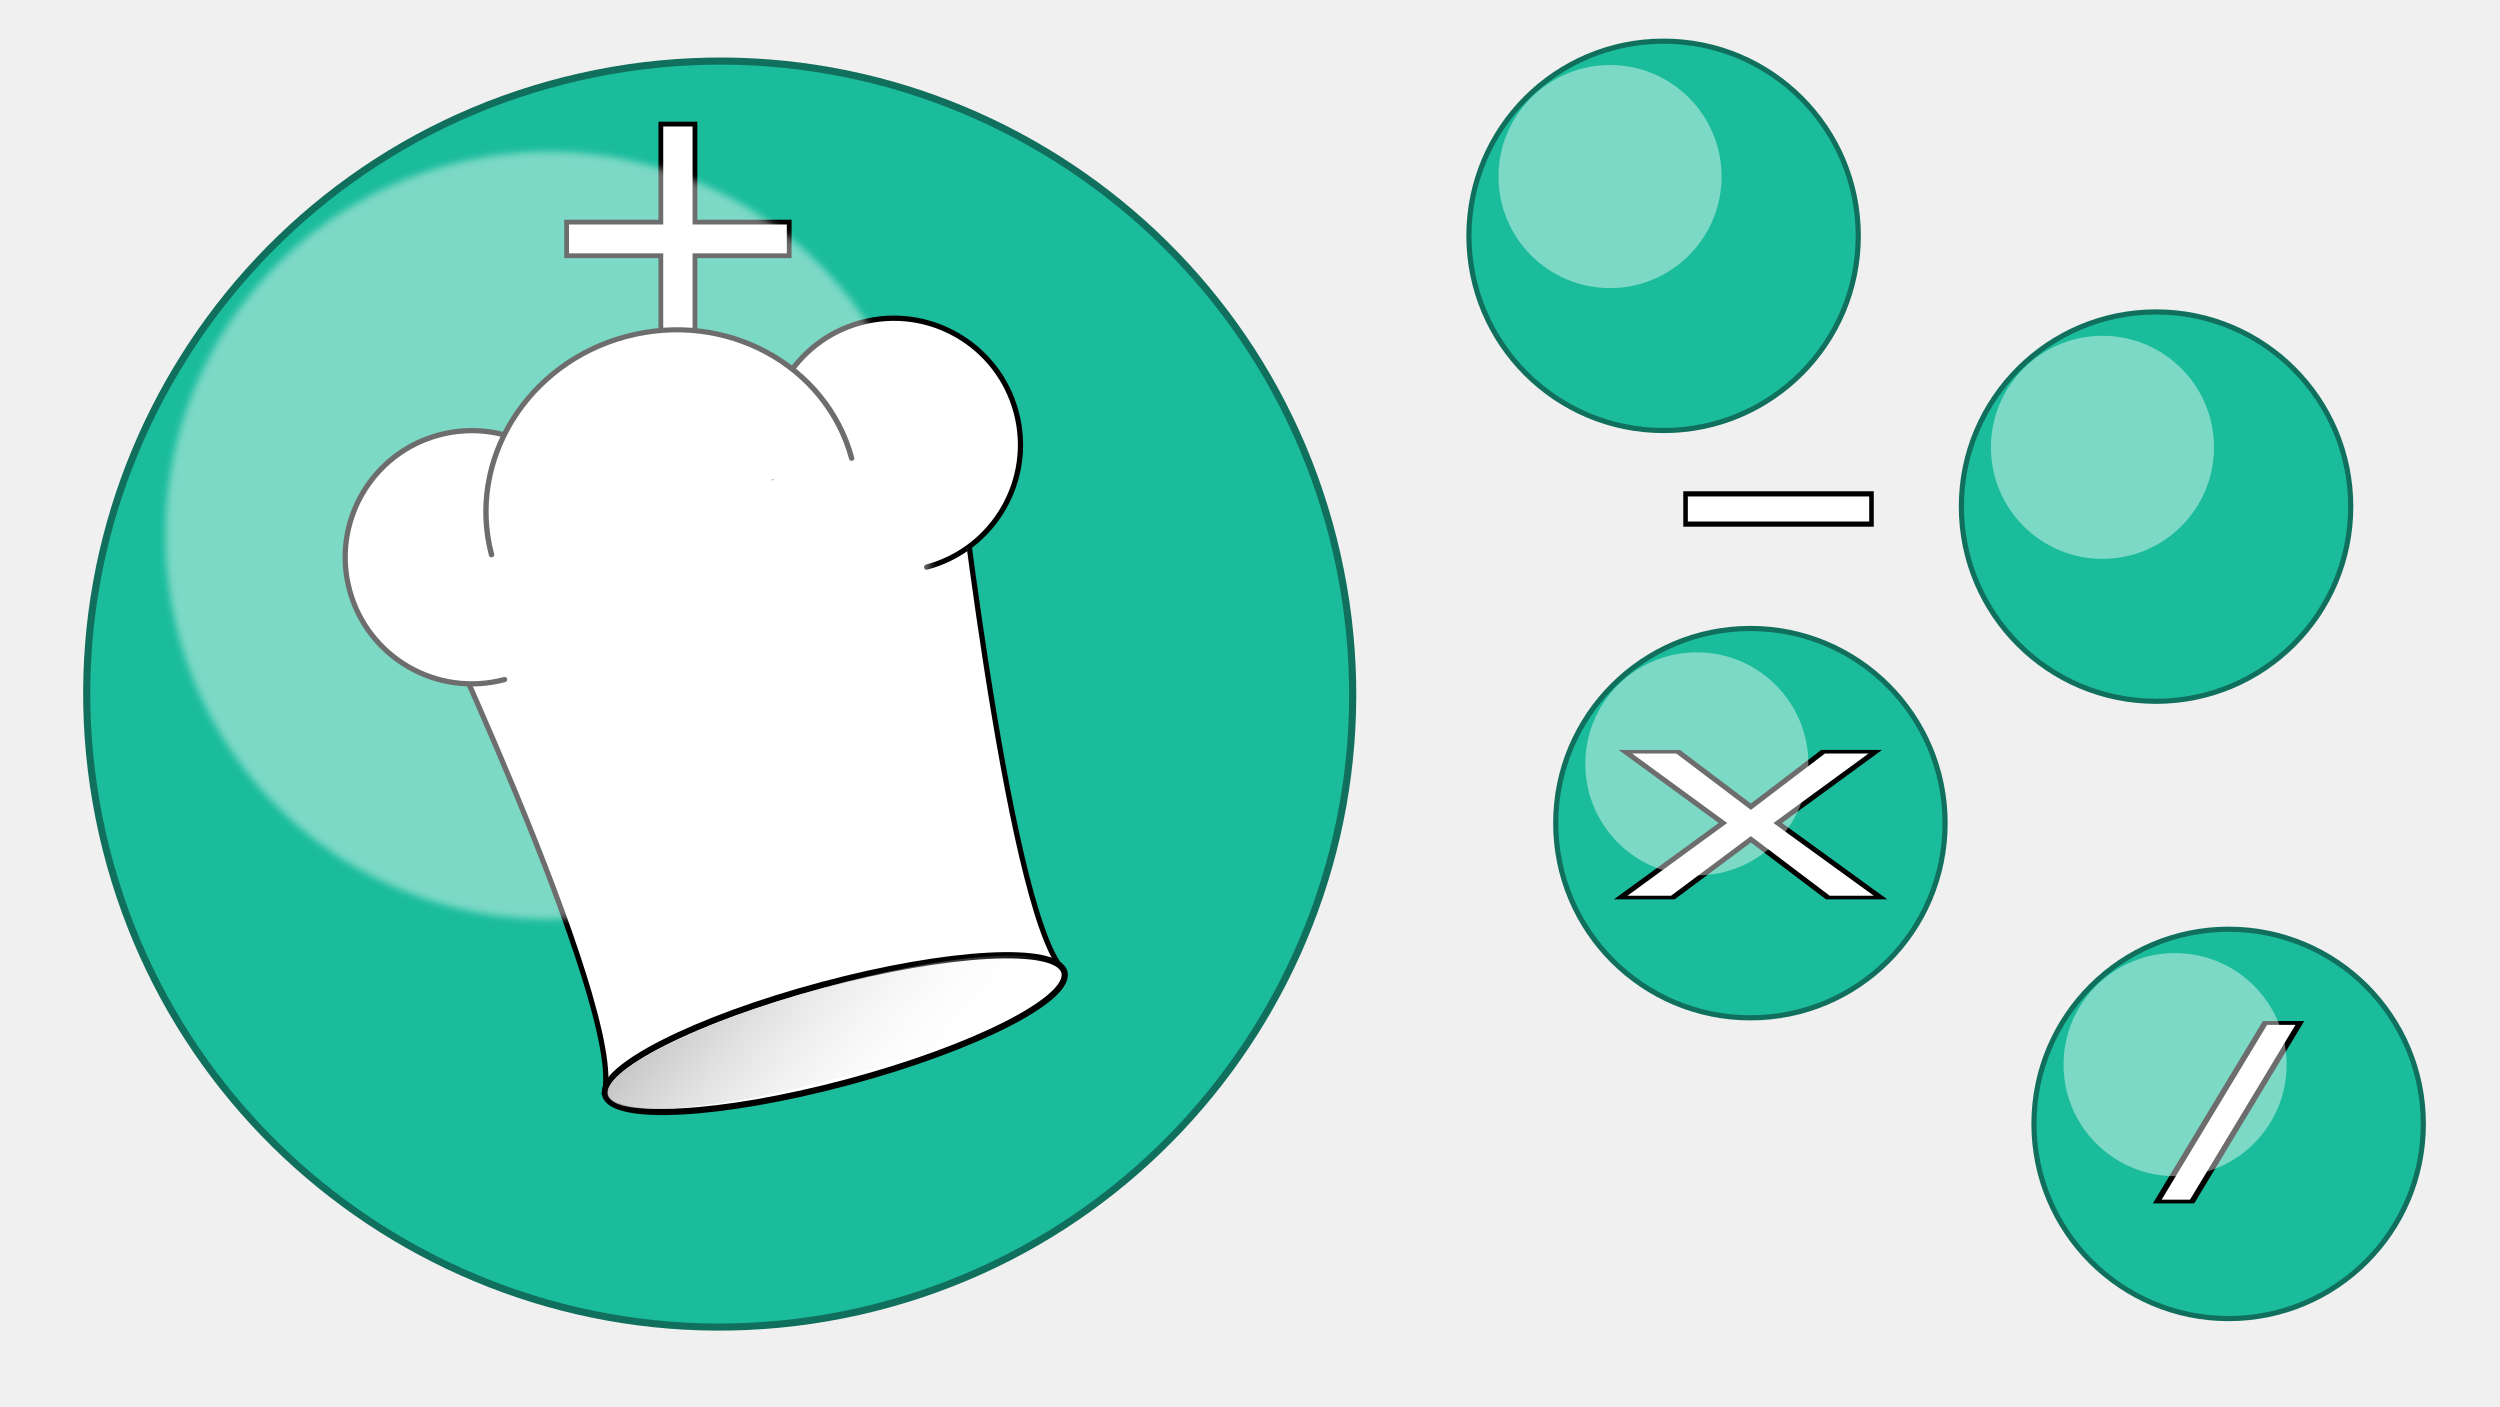
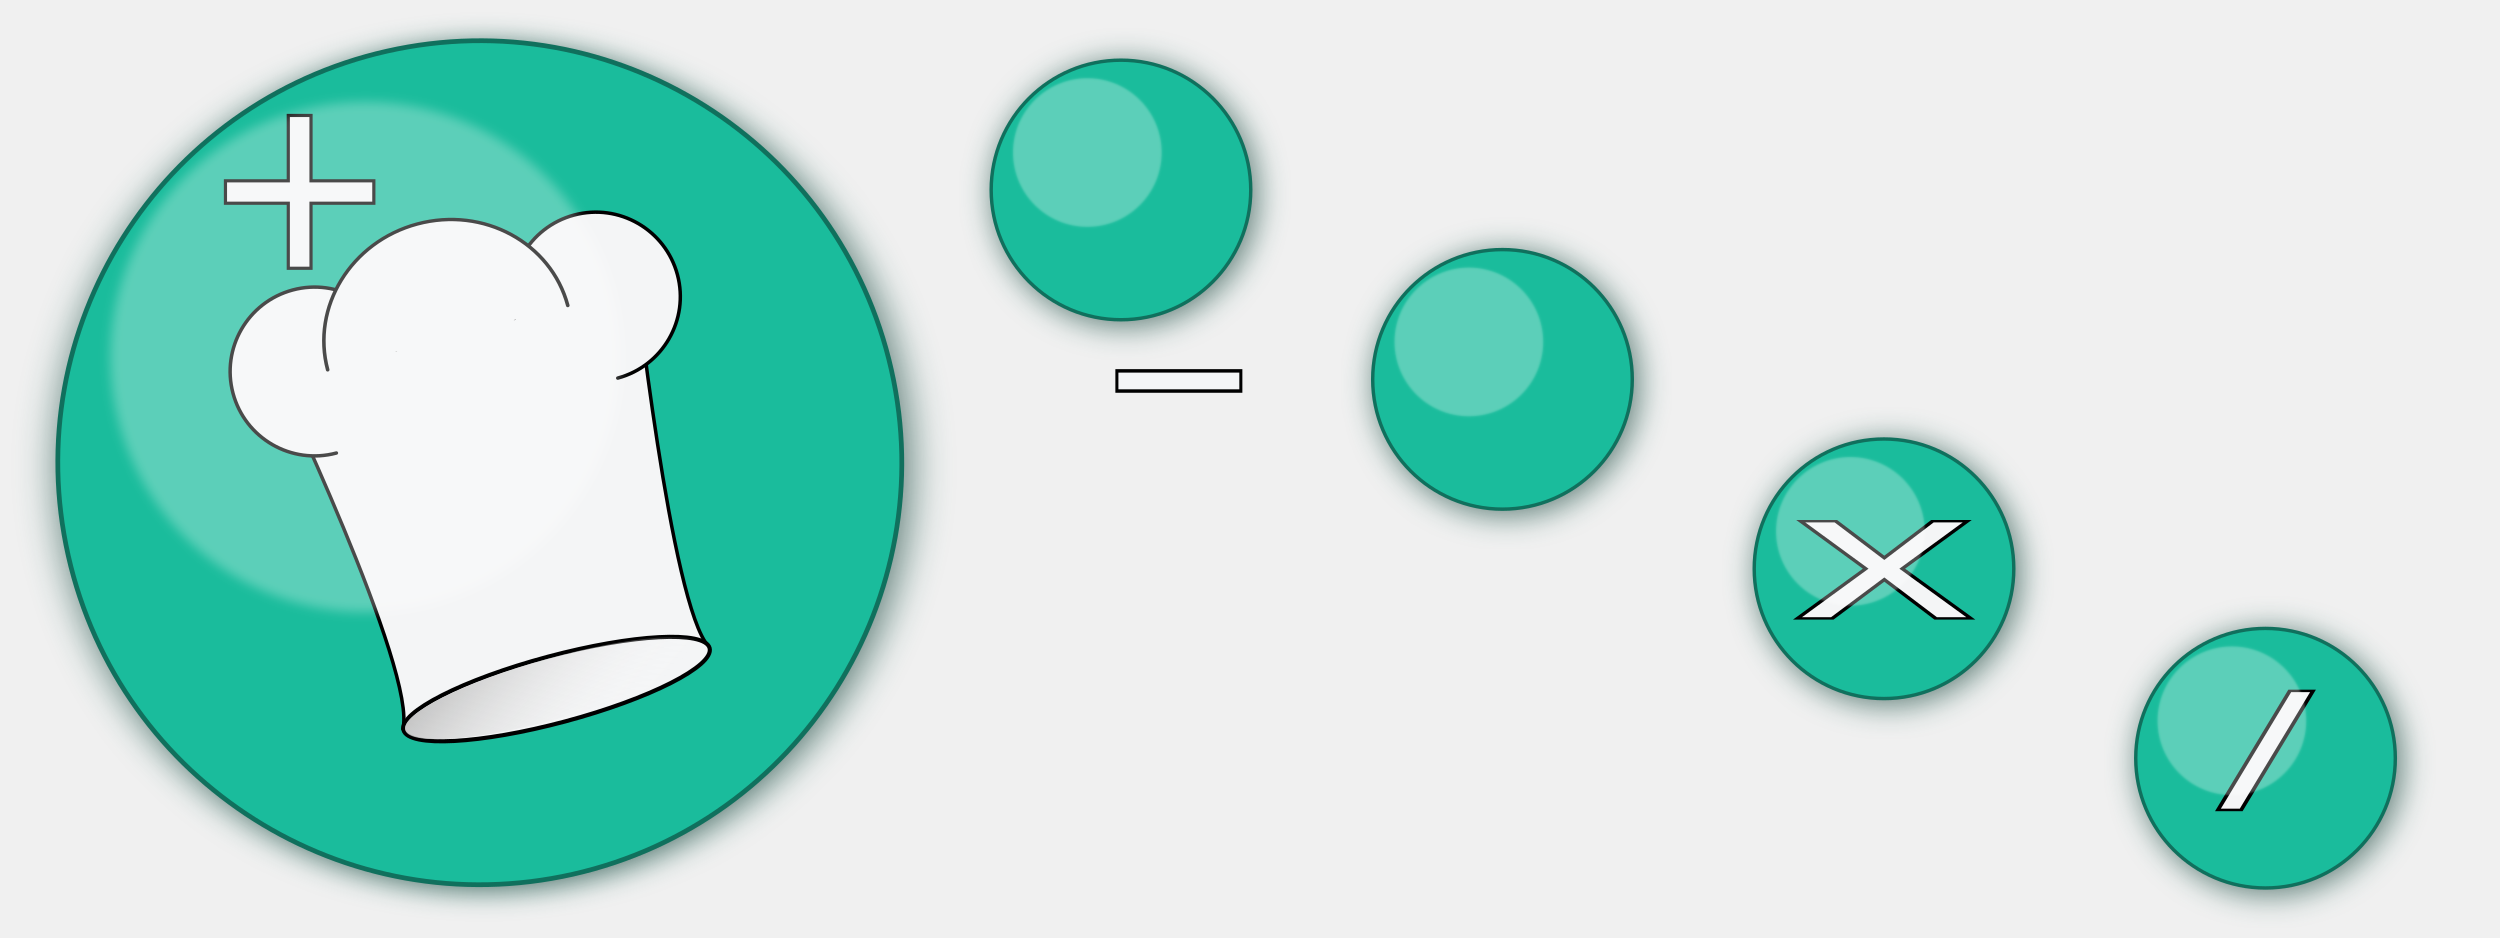
- <svg xmlns="http://www.w3.org/2000/svg" xmlns:xlink="http://www.w3.org/1999/xlink" width="1600" height="900" id="svg2" version="1.1">
+ <svg xmlns="http://www.w3.org/2000/svg" xmlns:xlink="http://www.w3.org/1999/xlink" width="2400" height="900" id="svg2" version="1.1">
  <defs id="defs4">
    <linearGradient id="linearGradient5101">
      <stop style="stop-color:#bbbbbb;stop-opacity:1;" offset="0" id="stop5103" />
      <stop style="stop-color:#ffffff;stop-opacity:0;" offset="1" id="stop5105" />
    </linearGradient>
    <linearGradient id="linearGradient4840">
      <stop style="stop-color:#c2bcbb;stop-opacity:1;" offset="0" id="stop4842" />
      <stop style="stop-color:#ffffff;stop-opacity:0;" offset="1" id="stop4844" />
    </linearGradient>
    <linearGradient id="linearGradient4816">
      <stop style="stop-color:#ffffff;stop-opacity:1;" offset="0" id="stop4818" />
      <stop id="stop4824" offset="0.819" style="stop-color:#ffffff;stop-opacity:1;" />
      <stop style="stop-color:#1abc9c;stop-opacity:1;" offset="1" id="stop4820" />
    </linearGradient>
    <linearGradient xlink:href="#linearGradient4840" id="linearGradient4861" gradientUnits="userSpaceOnUse" x1="-833.824" y1="248.401" x2="-696.682" y2="431.258" />
-     <filter id="filter5035">
-       <feGaussianBlur stdDeviation="1.505" id="feGaussianBlur5037" />
+     <linearGradient xlink:href="#linearGradient5101" id="linearGradient5117" gradientUnits="userSpaceOnUse" x1="400.534" y1="530.675" x2="513.169" y2="686.396" />
+     <filter id="filter3900" color-interpolation-filters="sRGB">
+       <feGaussianBlur stdDeviation="14.232" id="feGaussianBlur3902" />
    </filter>
-     <linearGradient xlink:href="#linearGradient5101" id="linearGradient5107" x1="400.534" y1="530.675" x2="513.169" y2="686.396" gradientUnits="userSpaceOnUse" />
-     <linearGradient xlink:href="#linearGradient5101" id="linearGradient5113" gradientUnits="userSpaceOnUse" x1="400.534" y1="530.675" x2="513.169" y2="686.396" />
-     <linearGradient xlink:href="#linearGradient5101" id="linearGradient5117" gradientUnits="userSpaceOnUse" x1="400.534" y1="530.675" x2="513.169" y2="686.396" />
+     <filter id="filter3912" x="-0.138" width="1.275" y="-0.138" height="1.275" color-interpolation-filters="sRGB">
+       <feGaussianBlur stdDeviation="17.255" id="feGaussianBlur3914" />
+     </filter>
+     <filter id="filter3916" x="-0.138" width="1.275" y="-0.138" height="1.275" color-interpolation-filters="sRGB">
+       <feGaussianBlur stdDeviation="17.255" id="feGaussianBlur3918" />
+     </filter>
+     <filter id="filter3920" x="-0.138" width="1.275" y="-0.138" height="1.275" color-interpolation-filters="sRGB">
+       <feGaussianBlur stdDeviation="17.255" id="feGaussianBlur3922" />
+     </filter>
+     <filter id="filter3924" x="-0.138" width="1.275" y="-0.138" height="1.275" color-interpolation-filters="sRGB">
+       <feGaussianBlur stdDeviation="17.255" id="feGaussianBlur3926" />
+     </filter>
+     <filter id="filter3978" color-interpolation-filters="sRGB">
+       <feGaussianBlur stdDeviation="3.01" id="feGaussianBlur3980" />
+     </filter>
+     <filter id="filter3982" color-interpolation-filters="sRGB">
+       <feGaussianBlur stdDeviation="3.01" id="feGaussianBlur3984" />
+     </filter>
+     <filter id="filter3986" color-interpolation-filters="sRGB">
+       <feGaussianBlur stdDeviation="3.01" id="feGaussianBlur3988" />
+     </filter>
+     <filter id="filter3990" color-interpolation-filters="sRGB">
+       <feGaussianBlur stdDeviation="3.01" id="feGaussianBlur3992" />
+     </filter>
+     <filter id="filter3994" color-interpolation-filters="sRGB">
+       <feGaussianBlur stdDeviation="3.01" id="feGaussianBlur3996" />
+     </filter>
  </defs>
  <g id="layer1" transform="translate(0,-152.3622)">
-     <path style="fill:#1abc9c;fill-opacity:1;stroke:#10705d;stroke-width:4;stroke-miterlimit:4;stroke-opacity:1;stroke-dasharray:none" id="path4803" d="m -440,195.219 a 355.714,355.714 0 1 1 -711.429,0 355.714,355.714 0 1 1 711.429,0 z" transform="matrix(1.110645,-0.2509674,0.2509674,1.110645,1295.379,180.0538)" />
-     <g id="g4986" transform="translate(-937.4216,-1034.396)">
-       <path id="path4719" d="M 369.579,833.421 302.784,607.194" style="fill:none;stroke:#000000;stroke-width:4.555;stroke-linecap:round;stroke-linejoin:round;stroke-miterlimit:4;stroke-opacity:1;stroke-dasharray:none;stroke-dashoffset:0" />
-       <path id="path4721" d="M 655.885,766.647 619.819,543.81" style="fill:none;stroke:#000000;stroke-width:4.555;stroke-linecap:round;stroke-linejoin:round;stroke-miterlimit:4;stroke-opacity:1;stroke-dasharray:none;stroke-dashoffset:0" />
-       <path id="path4723" d="M 338.879,443.383 C 173.008,424.262 125.871,570.522 329.133,614.211" style="fill:none;stroke:#000000;stroke-width:4.555;stroke-linecap:round;stroke-linejoin:round;stroke-miterlimit:4;stroke-opacity:1;stroke-dasharray:none;stroke-dashoffset:0" />
-       <path id="path4725" d="M 309.057,441.867 C 291.165,357.469 517.282,304.922 556.345,378.639" style="fill:none;stroke:#000000;stroke-width:4.555;stroke-linecap:round;stroke-linejoin:round;stroke-miterlimit:4;stroke-opacity:1;stroke-dasharray:none;stroke-dashoffset:0" />
-       <path id="path4727" d="m 523.489,399.309 c 139.253,-98.681 211.046,57.26 74.182,161.298" style="fill:none;stroke:#000000;stroke-width:4.555;stroke-linecap:round;stroke-linejoin:round;stroke-miterlimit:4;stroke-opacity:1;stroke-dasharray:none;stroke-dashoffset:0" />
-       <path transform="matrix(1.110645,-0.2509674,0.2509674,1.110645,1282.863,200.8478)" d="m -646.498,363.943 c 0,19.805 -57.889,35.86 -129.3,35.86 -71.41,0 -129.3,-16.055 -129.3,-35.86 0,-19.805 57.889,-35.86 129.3,-35.86 71.41,0 129.3,16.055 129.3,35.86 z" id="path4729" style="fill:none;stroke:#000000;stroke-width:4;stroke-linecap:round;stroke-linejoin:round;stroke-miterlimit:4;stroke-opacity:1;stroke-dasharray:none;stroke-dashoffset:0" />
-       <path style="fill:none;stroke:#000000;stroke-width:4;stroke-linecap:round;stroke-linejoin:round;stroke-miterlimit:4;stroke-opacity:1;stroke-dasharray:none;stroke-dashoffset:0" id="path4731" d="m -905.097,363.943 c 0,-19.805 57.889,-35.86 129.3,-35.86 71.41,0 129.3,16.055 129.3,35.86" transform="matrix(1.122489,-0.2536438,0.2508264,1.110021,1285.622,170.971)" />
-       <path style="fill:url(#linearGradient4861);fill-opacity:1;stroke:none" id="path4733" d="m -646.498,363.943 c 0,19.805 -57.889,35.86 -129.3,35.86 -71.41,0 -129.3,-16.055 -129.3,-35.86 0,-19.805 57.889,-35.86 129.3,-35.86 71.41,0 129.3,16.055 129.3,35.86 z" transform="matrix(1.110645,-0.2509674,0.2509674,1.110645,1282.863,200.8478)" />
+     <path transform="matrix(1.110645,-0.2509674,0.2509674,1.110645,1299.379,184.0538)" d="m -440,195.219 c 0,196.456 -159.259,355.714 -355.714,355.714 -196.456,0 -355.714,-159.259 -355.714,-355.714 0,-196.456 159.259,-355.714 355.714,-355.714 196.456,0 355.714,159.259 355.714,355.714 z" id="path3894" style="fill:#062a23;fill-opacity:0.608;stroke:#10705d;stroke-width:4;stroke-miterlimit:4;stroke-opacity:1;stroke-dasharray:none;filter:url(#filter3900)" />
+     <path style="fill:#1abc9c;fill-opacity:1;stroke:#10705d;stroke-width:4;stroke-miterlimit:4;stroke-opacity:1;stroke-dasharray:none" id="path4803" d="m -440,195.219 c 0,196.456 -159.259,355.714 -355.714,355.714 -196.456,0 -355.714,-159.259 -355.714,-355.714 0,-196.456 159.259,-355.714 355.714,-355.714 196.456,0 355.714,159.259 355.714,355.714 z" transform="matrix(1.110645,-0.2509674,0.2509674,1.110645,1295.379,180.0538)" />
+     <path style="fill:none;stroke:#000000;stroke-width:4.555;stroke-linecap:round;stroke-linejoin:round;stroke-miterlimit:4;stroke-opacity:1;stroke-dasharray:none;stroke-dashoffset:0" d="M -616.33,926.355 -683.124,700.128" id="path4719" />
+     <path style="fill:none;stroke:#000000;stroke-width:4.555;stroke-linecap:round;stroke-linejoin:round;stroke-miterlimit:4;stroke-opacity:1;stroke-dasharray:none;stroke-dashoffset:0" d="M -330.024,859.582 -366.09,636.744" id="path4721" />
+     <path style="fill:none;stroke:#000000;stroke-width:4.555;stroke-linecap:round;stroke-linejoin:round;stroke-miterlimit:4;stroke-opacity:1;stroke-dasharray:none;stroke-dashoffset:0" d="m -647.029,536.317 c -165.872,-19.121 -213.008,127.139 -9.746,170.829" id="path4723" />
+     <path style="fill:none;stroke:#000000;stroke-width:4.555;stroke-linecap:round;stroke-linejoin:round;stroke-miterlimit:4;stroke-opacity:1;stroke-dasharray:none;stroke-dashoffset:0" d="m -676.852,534.801 c -17.892,-84.398 208.226,-136.945 247.288,-63.228" id="path4725" />
+     <path style="fill:none;stroke:#000000;stroke-width:4.555;stroke-linecap:round;stroke-linejoin:round;stroke-miterlimit:4;stroke-opacity:1;stroke-dasharray:none;stroke-dashoffset:0" d="m -462.42,492.243 c 139.253,-98.681 211.046,57.26 74.182,161.298" id="path4727" />
+     <path style="fill:none;stroke:#000000;stroke-width:4;stroke-linecap:round;stroke-linejoin:round;stroke-miterlimit:4;stroke-opacity:1;stroke-dasharray:none;stroke-dashoffset:0" id="path4729" d="m -646.498,363.943 c 0,19.805 -57.889,35.86 -129.3,35.86 -71.41,0 -129.3,-16.055 -129.3,-35.86 0,-19.805 57.889,-35.86 129.3,-35.86 71.41,0 129.3,16.055 129.3,35.86 z" transform="matrix(1.110645,-0.2509674,0.2509674,1.110645,296.9539,293.7818)" />
+     <path transform="matrix(1.122489,-0.2536438,0.2508264,1.110021,299.7133,263.905)" d="m -905.097,363.943 c 0,-19.805 57.889,-35.86 129.3,-35.86 71.41,0 129.3,16.055 129.3,35.86" id="path4731" style="fill:none;stroke:#000000;stroke-width:4;stroke-linecap:round;stroke-linejoin:round;stroke-miterlimit:4;stroke-opacity:1;stroke-dasharray:none;stroke-dashoffset:0" />
+     <path transform="matrix(1.110645,-0.2509674,0.2509674,1.110645,296.9539,293.7818)" d="m -646.498,363.943 c 0,19.805 -57.889,35.86 -129.3,35.86 -71.41,0 -129.3,-16.055 -129.3,-35.86 0,-19.805 57.889,-35.86 129.3,-35.86 71.41,0 129.3,16.055 129.3,35.86 z" id="path4733" style="fill:url(#linearGradient4861);fill-opacity:1;stroke:none" />
+     <g id="g3099" transform="translate(11.42857,31.42855)">
+       <path style="fill:#062a23;fill-opacity:0.569;stroke:#10705d;stroke-width:4;stroke-linecap:round;stroke-linejoin:round;stroke-miterlimit:4;stroke-opacity:1;stroke-dasharray:none;stroke-dashoffset:0;filter:url(#filter3912)" id="path3904" d="m 1311.178,250.472 c 0,83.126 -67.387,150.513 -150.513,150.513 -83.126,0 -150.513,-67.387 -150.513,-150.513 0,-83.126 67.387,-150.513 150.513,-150.513 83.126,0 150.513,67.387 150.513,150.513 z" transform="matrix(0.8277916,0,0,0.8277916,107.9118,99.9615)" />
+       <g id="g3060">
+         <path style="fill:#1abc9c;fill-opacity:1;stroke:#10705d;stroke-width:4;stroke-linecap:round;stroke-linejoin:round;stroke-miterlimit:4;stroke-opacity:1;stroke-dasharray:none;stroke-dashoffset:0" id="path4872" d="m 1311.178,250.472 c 0,83.126 -67.387,150.513 -150.513,150.513 -83.126,0 -150.513,-67.387 -150.513,-150.513 0,-83.126 67.387,-150.513 150.513,-150.513 83.126,0 150.513,67.387 150.513,150.513 z" transform="matrix(0.8277916,0,0,0.8277916,103.9118,95.9615)" />
+         <text xml:space="preserve" style="font-size:303.115px;font-style:normal;font-variant:normal;font-weight:normal;font-stretch:normal;text-align:center;line-height:100%;writing-mode:lr-tb;text-anchor:middle;fill:#f4f5f6;fill-opacity:1;stroke:#000000;stroke-width:3.057;stroke-miterlimit:4;stroke-opacity:1;stroke-dasharray:none;font-family:League Gothic;-inkscape-font-specification:League Gothic" x="1064.638" y="412.117" id="text4884">
+           <tspan x="1064.638" y="412.117" id="tspan4886" style="fill:#f4f5f6;fill-opacity:1;stroke-width:3.057">
+             <tspan x="1064.638" y="412.117" style="fill:#f4f5f6;fill-opacity:1;stroke:#000000;stroke-width:3.057;stroke-miterlimit:4;stroke-opacity:1;stroke-dasharray:none" id="tspan4888">+</tspan>
+           </tspan>
+         </text>
+         <path transform="matrix(0.4742701,0,0,0.4742701,481.948,148.5663)" d="m 1311.178,250.472 c 0,83.126 -67.387,150.513 -150.513,150.513 -83.126,0 -150.513,-67.387 -150.513,-150.513 0,-83.126 67.387,-150.513 150.513,-150.513 83.126,0 150.513,67.387 150.513,150.513 z" id="path4874" style="fill:#ffffff;fill-opacity:0.29;stroke:none;filter:url(#filter3982)" />
+       </g>
    </g>
-     <g id="g5123" transform="translate(-76.77159,-12.12183)">
-       <path transform="matrix(0.8277916,0,0,0.8277916,180.6834,108.0833)" d="m 1311.178,250.472 c 0,83.126 -67.387,150.513 -150.513,150.513 -83.126,0 -150.513,-67.387 -150.513,-150.513 0,-83.126 67.387,-150.513 150.513,-150.513 83.126,0 150.513,67.387 150.513,150.513 z" id="path4872" style="fill:#1abc9c;fill-opacity:1;stroke:#10705d;stroke-width:4;stroke-linecap:round;stroke-linejoin:round;stroke-miterlimit:4;stroke-opacity:1;stroke-dasharray:none;stroke-dashoffset:0" />
-       <text id="text4884" y="424.239" x="1141.409" style="font-size:303.115px;font-style:normal;font-variant:normal;font-weight:normal;font-stretch:normal;text-align:center;line-height:100%;writing-mode:lr-tb;text-anchor:middle;fill:#ffffff;fill-opacity:1;stroke:#000000;stroke-width:3.057;stroke-miterlimit:4;stroke-opacity:1;stroke-dasharray:none;font-family:League Gothic;-inkscape-font-specification:League Gothic" xml:space="preserve">
-         <tspan style="stroke-width:3.057" id="tspan4886" y="424.239" x="1141.409">
-           <tspan id="tspan4888" style="fill:#ffffff;fill-opacity:1;stroke:#000000;stroke-width:3.057;stroke-miterlimit:4;stroke-opacity:1;stroke-dasharray:none" y="424.239" x="1141.409">+</tspan>
+     <g id="g3091" transform="translate(62.52015,39.97197)">
+       <path transform="matrix(0.8277916,0,0,0.8277916,423.0794,273.2524)" d="m 1311.178,250.472 c 0,83.126 -67.387,150.513 -150.513,150.513 -83.126,0 -150.513,-67.387 -150.513,-150.513 0,-83.126 67.387,-150.513 150.513,-150.513 83.126,0 150.513,67.387 150.513,150.513 z" id="path3906" style="fill:#062a23;fill-opacity:0.569;stroke:#10705d;stroke-width:4;stroke-linecap:round;stroke-linejoin:round;stroke-miterlimit:4;stroke-opacity:1;stroke-dasharray:none;stroke-dashoffset:0;filter:url(#filter3916)" />
+       <g id="g3054">
+         <path transform="matrix(0.8277916,0,0,0.8277916,419.0794,269.2524)" d="m 1311.178,250.472 c 0,83.126 -67.387,150.513 -150.513,150.513 -83.126,0 -150.513,-67.387 -150.513,-150.513 0,-83.126 67.387,-150.513 150.513,-150.513 83.126,0 150.513,67.387 150.513,150.513 z" id="path4899" style="fill:#1abc9c;fill-opacity:1;stroke:#10705d;stroke-width:4;stroke-linecap:round;stroke-linejoin:round;stroke-miterlimit:4;stroke-opacity:1;stroke-dasharray:none;stroke-dashoffset:0" />
+         <text id="text4901" y="413.488" x="1472.484" style="font-size:283.434px;font-style:normal;font-variant:normal;font-weight:normal;font-stretch:normal;text-align:center;line-height:100%;writing-mode:lr-tb;text-anchor:middle;fill:#f4f5f6;fill-opacity:1;stroke:#000000;stroke-width:3.117;stroke-miterlimit:4;stroke-opacity:1;stroke-dasharray:none;font-family:League Gothic;-inkscape-font-specification:League Gothic" xml:space="preserve" transform="scale(0.937175,1.067037)">
+           <tspan id="tspan4903" y="413.488" x="1472.484" style="fill:#f4f5f6;fill-opacity:1;stroke-width:3.117">_</tspan>
+         </text>
+         <path style="fill:#ffffff;fill-opacity:0.29;stroke:none;filter:url(#filter3986)" id="path4907" d="m 1311.178,250.472 c 0,83.126 -67.387,150.513 -150.513,150.513 -83.126,0 -150.513,-67.387 -150.513,-150.513 0,-83.126 67.387,-150.513 150.513,-150.513 83.126,0 150.513,67.387 150.513,150.513 z" transform="matrix(0.4742701,0,0,0.4742701,797.1156,321.8572)" />
+       </g>
+     </g>
+     <g id="g3082" transform="translate(688.3884,19.22094)">
+       <path style="fill:#062a23;fill-opacity:0.569;stroke:#10705d;stroke-width:4;stroke-linecap:round;stroke-linejoin:round;stroke-miterlimit:4;stroke-opacity:1;stroke-dasharray:none;stroke-dashoffset:0;filter:url(#filter3920)" id="path3908" d="m 1311.178,250.472 c 0,83.126 -67.387,150.513 -150.513,150.513 -83.126,0 -150.513,-67.387 -150.513,-150.513 0,-83.126 67.387,-150.513 150.513,-150.513 83.126,0 150.513,67.387 150.513,150.513 z" transform="matrix(0.8277916,0,0,0.8277916,163.4702,475.8378)" />
+       <g id="g3067">
+         <path style="fill:#1abc9c;fill-opacity:1;stroke:#10705d;stroke-width:4;stroke-linecap:round;stroke-linejoin:round;stroke-miterlimit:4;stroke-opacity:1;stroke-dasharray:none;stroke-dashoffset:0" id="path4911" d="m 1311.178,250.472 c 0,83.126 -67.387,150.513 -150.513,150.513 -83.126,0 -150.513,-67.387 -150.513,-150.513 0,-83.126 67.387,-150.513 150.513,-150.513 83.126,0 150.513,67.387 150.513,150.513 z" transform="matrix(0.8277916,0,0,0.8277916,159.4702,471.8378)" />
+         <text xml:space="preserve" style="font-size:242.338px;font-style:normal;font-variant:normal;font-weight:normal;font-stretch:normal;text-align:center;line-height:100%;writing-mode:lr-tb;text-anchor:middle;fill:#f4f5f6;fill-opacity:1;stroke:#000000;stroke-width:3.218;stroke-miterlimit:4;stroke-opacity:1;stroke-dasharray:none;font-family:League Gothic;-inkscape-font-specification:League Gothic" x="804.859" y="1011.709" id="text4913" transform="scale(1.392025,0.718378)">
+           <tspan x="804.859" y="1011.709" id="tspan4915" style="fill:#f4f5f6;fill-opacity:1;stroke-width:3.218">x<tspan x="804.859" y="1011.709" style="fill:#f4f5f6;fill-opacity:1;stroke:#000000;stroke-width:3.218;stroke-miterlimit:4;stroke-opacity:1;stroke-dasharray:none" id="tspan4917" />
+           </tspan>
+         </text>
+         <path transform="matrix(0.4742701,0,0,0.4742701,537.5064,524.4426)" d="m 1311.178,250.472 c 0,83.126 -67.387,150.513 -150.513,150.513 -83.126,0 -150.513,-67.387 -150.513,-150.513 0,-83.126 67.387,-150.513 150.513,-150.513 83.126,0 150.513,67.387 150.513,150.513 z" id="path4919" style="fill:#ffffff;fill-opacity:0.29;stroke:none;filter:url(#filter3994)" />
+       </g>
+     </g>
+     <g id="g3074" transform="translate(748.5715,8.571429)">
+       <path transform="matrix(0.8277916,0,0,0.8277916,469.5464,668.3216)" d="m 1311.178,250.472 c 0,83.126 -67.387,150.513 -150.513,150.513 -83.126,0 -150.513,-67.387 -150.513,-150.513 0,-83.126 67.387,-150.513 150.513,-150.513 83.126,0 150.513,67.387 150.513,150.513 z" id="path3910" style="fill:#062a23;fill-opacity:0.569;stroke:#10705d;stroke-width:4;stroke-linecap:round;stroke-linejoin:round;stroke-miterlimit:4;stroke-opacity:1;stroke-dasharray:none;stroke-dashoffset:0;filter:url(#filter3924)" />
+       <path style="fill:#1abc9c;fill-opacity:1;stroke:#10705d;stroke-width:4;stroke-linecap:round;stroke-linejoin:round;stroke-miterlimit:4;stroke-opacity:1;stroke-dasharray:none;stroke-dashoffset:0" id="path4923" d="m 1311.178,250.472 c 0,83.126 -67.387,150.513 -150.513,150.513 -83.126,0 -150.513,-67.387 -150.513,-150.513 0,-83.126 67.387,-150.513 150.513,-150.513 83.126,0 150.513,67.387 150.513,150.513 z" transform="matrix(0.8277916,0,0,0.8277916,465.5464,664.3216)" />
+       <text transform="scale(1.272671,0.7857489)" xml:space="preserve" style="font-size:203.722px;font-style:normal;font-variant:normal;font-weight:normal;font-stretch:normal;text-align:center;line-height:100%;writing-mode:lr-tb;text-anchor:middle;fill:#f4f5f6;fill-opacity:1;stroke:#000000;stroke-width:3.064;stroke-miterlimit:4;stroke-opacity:1;stroke-dasharray:none;font-family:League Gothic;-inkscape-font-specification:League Gothic" x="1120.697" y="1172.57" id="text4925">
+         <tspan style="fill:#f4f5f6;fill-opacity:1;stroke-width:3.064" x="1120.697" y="1172.57" id="tspan4927">/<tspan x="1120.697" y="1172.57" style="fill:#f4f5f6;fill-opacity:1;stroke:#000000;stroke-width:3.064;stroke-miterlimit:4;stroke-opacity:1;stroke-dasharray:none" id="tspan4929" />
        </tspan>
      </text>
-       <path style="fill:#ffffff;fill-opacity:0.427;stroke:none" id="path4874" d="m 1311.178,250.472 c 0,83.126 -67.387,150.513 -150.513,150.513 -83.126,0 -150.513,-67.387 -150.513,-150.513 0,-83.126 67.387,-150.513 150.513,-150.513 83.126,0 150.513,67.387 150.513,150.513 z" transform="matrix(0.4742701,0,0,0.4742701,556.7196,158.6882)" />
+       <path transform="matrix(0.4742701,0,0,0.4742701,843.5826,716.9264)" d="m 1311.178,250.472 c 0,83.126 -67.387,150.513 -150.513,150.513 -83.126,0 -150.513,-67.387 -150.513,-150.513 0,-83.126 67.387,-150.513 150.513,-150.513 83.126,0 150.513,67.387 150.513,150.513 z" id="path4931" style="fill:#ffffff;fill-opacity:0.29;stroke:none;filter:url(#filter3990)" />
    </g>
-     <g id="g5130" transform="translate(-29.29442,-26.26397)">
-       <path style="fill:#1abc9c;fill-opacity:1;stroke:#10705d;stroke-width:4;stroke-linecap:round;stroke-linejoin:round;stroke-miterlimit:4;stroke-opacity:1;stroke-dasharray:none;stroke-dashoffset:0" id="path4899" d="m 1311.178,250.472 c 0,83.126 -67.387,150.513 -150.513,150.513 -83.126,0 -150.513,-67.387 -150.513,-150.513 0,-83.126 67.387,-150.513 150.513,-150.513 83.126,0 150.513,67.387 150.513,150.513 z" transform="matrix(0.8277916,0,0,0.8277916,448.3738,295.5164)" />
-       <text transform="scale(0.937175,1.067037)" xml:space="preserve" style="font-size:283.434px;font-style:normal;font-variant:normal;font-weight:normal;font-stretch:normal;text-align:center;line-height:100%;writing-mode:lr-tb;text-anchor:middle;fill:#ffffff;fill-opacity:1;stroke:#000000;stroke-width:3.117;stroke-miterlimit:4;stroke-opacity:1;stroke-dasharray:none;font-family:League Gothic;-inkscape-font-specification:League Gothic" x="1503.742" y="438.102" id="text4901">
-         <tspan style="stroke-width:3.117" x="1503.742" y="438.102" id="tspan4903">_</tspan>
-       </text>
-       <path transform="matrix(0.4742701,0,0,0.4742701,824.41,346.1212)" d="m 1311.178,250.472 c 0,83.126 -67.387,150.513 -150.513,150.513 -83.126,0 -150.513,-67.387 -150.513,-150.513 0,-83.126 67.387,-150.513 150.513,-150.513 83.126,0 150.513,67.387 150.513,150.513 z" id="path4907" style="fill:#ffffff;fill-opacity:0.427;stroke:none" />
-     </g>
-     <g id="g5136" transform="translate(-21.2132,-11.11168)">
-       <path transform="matrix(0.8277916,0,0,0.8277916,180.6834,482.9494)" d="m 1311.178,250.472 c 0,83.126 -67.387,150.513 -150.513,150.513 -83.126,0 -150.513,-67.387 -150.513,-150.513 0,-83.126 67.387,-150.513 150.513,-150.513 83.126,0 150.513,67.387 150.513,150.513 z" id="path4911" style="fill:#1abc9c;fill-opacity:1;stroke:#10705d;stroke-width:4;stroke-linecap:round;stroke-linejoin:round;stroke-miterlimit:4;stroke-opacity:1;stroke-dasharray:none;stroke-dashoffset:0" />
-       <text transform="scale(1.392025,0.718378)" id="text4913" y="1027.176" x="820.098" style="font-size:242.338px;font-style:normal;font-variant:normal;font-weight:normal;font-stretch:normal;text-align:center;line-height:100%;writing-mode:lr-tb;text-anchor:middle;fill:#ffffff;fill-opacity:1;stroke:#000000;stroke-width:3.218;stroke-miterlimit:4;stroke-opacity:1;stroke-dasharray:none;font-family:League Gothic;-inkscape-font-specification:League Gothic" xml:space="preserve">
-         <tspan style="stroke-width:3.218" id="tspan4915" y="1027.176" x="820.098">x<tspan id="tspan4917" style="fill:#ffffff;fill-opacity:1;stroke:#000000;stroke-width:3.218;stroke-miterlimit:4;stroke-opacity:1;stroke-dasharray:none" y="1027.176" x="820.098" />
-         </tspan>
-       </text>
-       <path style="fill:#ffffff;fill-opacity:0.427;stroke:none" id="path4919" d="m 1311.178,250.472 c 0,83.126 -67.387,150.513 -150.513,150.513 -83.126,0 -150.513,-67.387 -150.513,-150.513 0,-83.126 67.387,-150.513 150.513,-150.513 83.126,0 150.513,67.387 150.513,150.513 z" transform="matrix(0.4742701,0,0,0.4742701,556.7196,533.5543)" />
-     </g>
-     <g id="g5143" transform="translate(17.17259,-6.060915)">
-       <path style="fill:#1abc9c;fill-opacity:1;stroke:#10705d;stroke-width:4;stroke-linecap:round;stroke-linejoin:round;stroke-miterlimit:4;stroke-opacity:1;stroke-dasharray:none;stroke-dashoffset:0" id="path4923" d="m 1311.178,250.472 c 0,83.126 -67.387,150.513 -150.513,150.513 -83.126,0 -150.513,-67.387 -150.513,-150.513 0,-83.126 67.387,-150.513 150.513,-150.513 83.126,0 150.513,67.387 150.513,150.513 z" transform="matrix(0.8277916,0,0,0.8277916,448.3738,670.3825)" />
-       <text transform="scale(1.272671,0.7857489)" xml:space="preserve" style="font-size:203.722px;font-style:normal;font-variant:normal;font-weight:normal;font-stretch:normal;text-align:center;line-height:100%;writing-mode:lr-tb;text-anchor:middle;fill:#ffffff;fill-opacity:1;stroke:#000000;stroke-width:3.064;stroke-miterlimit:4;stroke-opacity:1;stroke-dasharray:none;font-family:League Gothic;-inkscape-font-specification:League Gothic" x="1107.204" y="1180.284" id="text4925">
-         <tspan style="stroke-width:3.064" x="1107.204" y="1180.284" id="tspan4927">/<tspan x="1107.204" y="1180.284" style="fill:#ffffff;fill-opacity:1;stroke:#000000;stroke-width:3.064;stroke-miterlimit:4;stroke-opacity:1;stroke-dasharray:none" id="tspan4929" />
-         </tspan>
-       </text>
-       <path transform="matrix(0.4742701,0,0,0.4742701,824.41,720.9873)" d="m 1311.178,250.472 c 0,83.126 -67.387,150.513 -150.513,150.513 -83.126,0 -150.513,-67.387 -150.513,-150.513 0,-83.126 67.387,-150.513 150.513,-150.513 83.126,0 150.513,67.387 150.513,150.513 z" id="path4931" style="fill:#ffffff;fill-opacity:0.427;stroke:none" />
-     </g>
-     <path style="fill:#ffffff;fill-opacity:1;stroke:#000000;stroke-width:3.355;stroke-linejoin:bevel;stroke-miterlimit:4;stroke-opacity:1" d="m 261.347,505.41 347.907,-93.221 c 0,0 34.806,322.489 71.194,360.967 L 386.568,852.991 C 401.875,799.169 261.347,505.41 261.347,505.41 z" id="rect4996" />
-     <path style="fill:#ffffff;fill-opacity:1;stroke:#000000;stroke-width:4;stroke-linecap:round;stroke-linejoin:round;stroke-miterlimit:4;stroke-opacity:1;stroke-dasharray:none;stroke-dashoffset:0" id="path4999" d="m 338.906,325.223 a 96.47,96.47 0 1 1 96.47,-96.47" transform="matrix(0.8112185,-0.2173654,0.2173654,0.8112185,-22.69255,397.0957)" />
-     <path transform="matrix(0.8112185,-0.2173654,0.2173654,0.8112185,247.4275,325.1565)" style="fill:#ffffff;fill-opacity:1;stroke:#000000;stroke-width:4;stroke-linecap:round;stroke-linejoin:round;stroke-miterlimit:4;stroke-opacity:1;stroke-dasharray:none;stroke-dashoffset:0" id="path4999-9" d="m 242.437,228.754 a 96.47,96.47 0 1 1 96.47,96.47" />
-     <path transform="matrix(1.194676,-0.3201126,0.3031865,1.131507,-44.40246,326.1977)" style="fill:#ffffff;fill-opacity:1;stroke:#000000;stroke-width:2.791;stroke-linecap:round;stroke-linejoin:round;stroke-miterlimit:4;stroke-opacity:1;stroke-dasharray:none;stroke-dashoffset:0" id="path4999-4" d="m 242.437,228.754 a 96.47,96.47 0 0 1 192.939,0" />
-     <path transform="matrix(1.627471,0,0,1.627471,-1538.041,87.4102)" d="m 1311.178,250.472 a 150.513,150.513 0 1 1 -301.025,0 150.513,150.513 0 1 1 301.025,0 z" id="path4919-4" style="fill:#ffffff;fill-opacity:0.427;stroke:none;filter:url(#filter5035)" />
-     <g id="g5119">
-       <path transform="matrix(0.9611686,-0.2575443,0.2588576,0.9660696,-83.77839,347.1337)" d="m 631.429,610.714 a 152.857,32.143 0 1 1 -305.714,0 152.857,32.143 0 1 1 305.714,0 z" id="path5026" style="fill:#ffffff;fill-opacity:1;stroke:#000000;stroke-width:4;stroke-linecap:round;stroke-linejoin:round;stroke-miterlimit:4;stroke-opacity:1;stroke-dasharray:none;stroke-dashoffset:0" />
-       <path style="fill:url(#linearGradient5117);fill-opacity:1;stroke:none" id="path5091" d="m 631.429,610.714 a 152.857,32.143 0 1 1 -305.714,0 152.857,32.143 0 1 1 305.714,0 z" transform="matrix(0.9428781,-0.2648425,0.2862462,0.8609276,-92.82315,413.9453)" />
-     </g>
+     <path style="fill:#f4f5f6;fill-opacity:1;stroke:#000000;stroke-width:3.355;stroke-linejoin:bevel;stroke-miterlimit:4;stroke-opacity:1" d="m 261.347,505.41 347.907,-93.221 c 0,0 34.806,322.489 71.194,360.967 L 386.568,852.991 C 401.875,799.169 261.347,505.41 261.347,505.41 z" id="rect4996" />
+     <path style="fill:#f4f5f6;fill-opacity:1;stroke:#000000;stroke-width:4;stroke-linecap:round;stroke-linejoin:round;stroke-miterlimit:4;stroke-opacity:1;stroke-dasharray:none;stroke-dashoffset:0" id="path4999" d="m 338.906,325.223 c -53.279,0 -96.47,-43.191 -96.47,-96.47 0,-53.279 43.191,-96.47 96.47,-96.47 53.279,-1e-5 96.47,43.191 96.47,96.47 0,0 0,0 0,0" transform="matrix(0.8112185,-0.2173654,0.2173654,0.8112185,-22.69255,397.0957)" />
+     <path transform="matrix(0.8112185,-0.2173654,0.2173654,0.8112185,247.4275,325.1565)" style="fill:#f4f5f6;fill-opacity:1;stroke:#000000;stroke-width:4;stroke-linecap:round;stroke-linejoin:round;stroke-miterlimit:4;stroke-opacity:1;stroke-dasharray:none;stroke-dashoffset:0" id="path4999-9" d="m 242.437,228.754 c 1e-5,-53.279 43.191,-96.47 96.47,-96.47 53.279,0 96.47,43.191 96.47,96.47 -1e-5,53.279 -43.191,96.47 -96.47,96.47" />
+     <path transform="matrix(1.194676,-0.3201126,0.3031865,1.131507,-44.40246,326.1977)" style="fill:#f4f5f6;fill-opacity:1;stroke:#000000;stroke-width:2.791;stroke-linecap:round;stroke-linejoin:round;stroke-miterlimit:4;stroke-opacity:1;stroke-dasharray:none;stroke-dashoffset:0" id="path4999-4" d="m 242.437,228.754 c 1e-5,-53.279 43.191,-96.47 96.47,-96.47 53.279,0 96.47,43.191 96.47,96.47" />
+     <path transform="matrix(1.627471,0,0,1.627471,-1538.041,87.4102)" d="m 1311.178,250.472 c 0,83.126 -67.387,150.513 -150.513,150.513 -83.126,0 -150.513,-67.387 -150.513,-150.513 0,-83.126 67.387,-150.513 150.513,-150.513 83.126,0 150.513,67.387 150.513,150.513 z" id="path4919-4" style="fill:#ffffff;fill-opacity:0.29;stroke:none;filter:url(#filter3978)" />
+     <path style="fill:#f4f5f6;fill-opacity:1;stroke:#000000;stroke-width:4;stroke-linecap:round;stroke-linejoin:round;stroke-miterlimit:4;stroke-opacity:1;stroke-dasharray:none;stroke-dashoffset:0" id="path5026" d="m 631.429,610.714 c 0,17.752 -68.436,32.143 -152.857,32.143 -84.421,0 -152.857,-14.391 -152.857,-32.143 0,-17.752 68.436,-32.143 152.857,-32.143 84.421,0 152.857,14.391 152.857,32.143 z" transform="matrix(0.9611686,-0.2575443,0.2588576,0.9660696,-83.77839,347.1337)" />
+     <path transform="matrix(0.9428781,-0.2648425,0.2862462,0.8609276,-92.82315,413.9453)" d="m 631.429,610.714 c 0,17.752 -68.436,32.143 -152.857,32.143 -84.421,0 -152.857,-14.391 -152.857,-32.143 0,-17.752 68.436,-32.143 152.857,-32.143 84.421,0 152.857,14.391 152.857,32.143 z" id="path5091" style="fill:url(#linearGradient5117);fill-opacity:1;stroke:none" />
  </g>
</svg>
